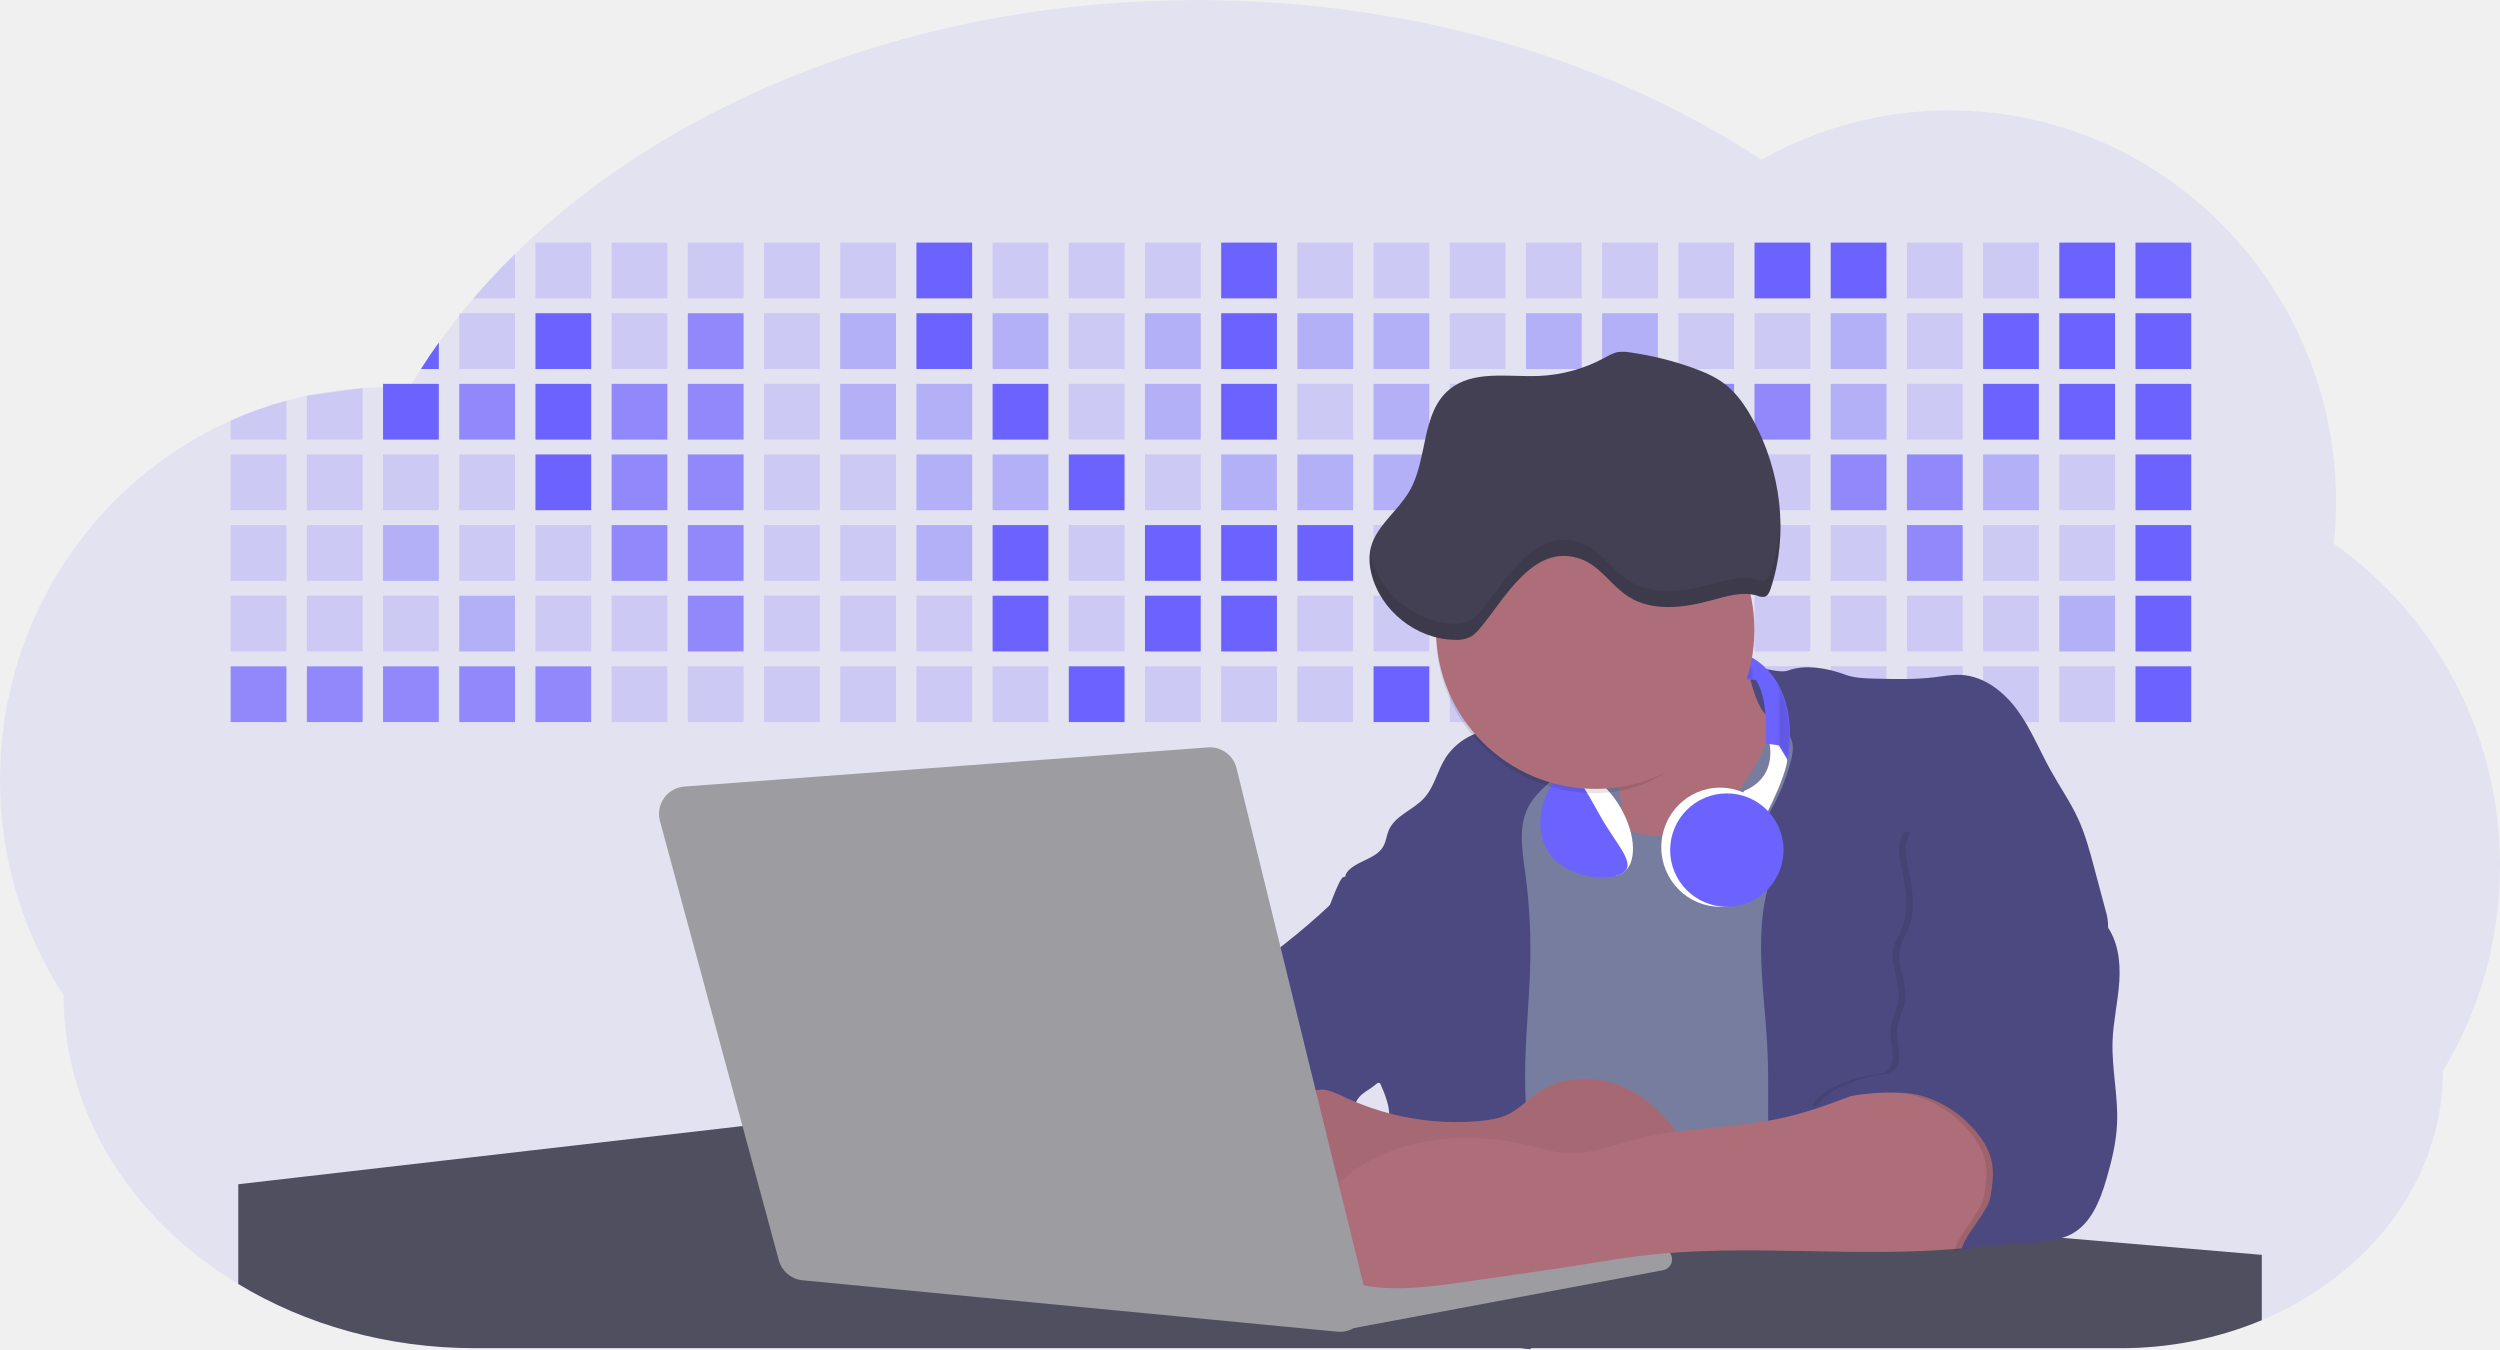
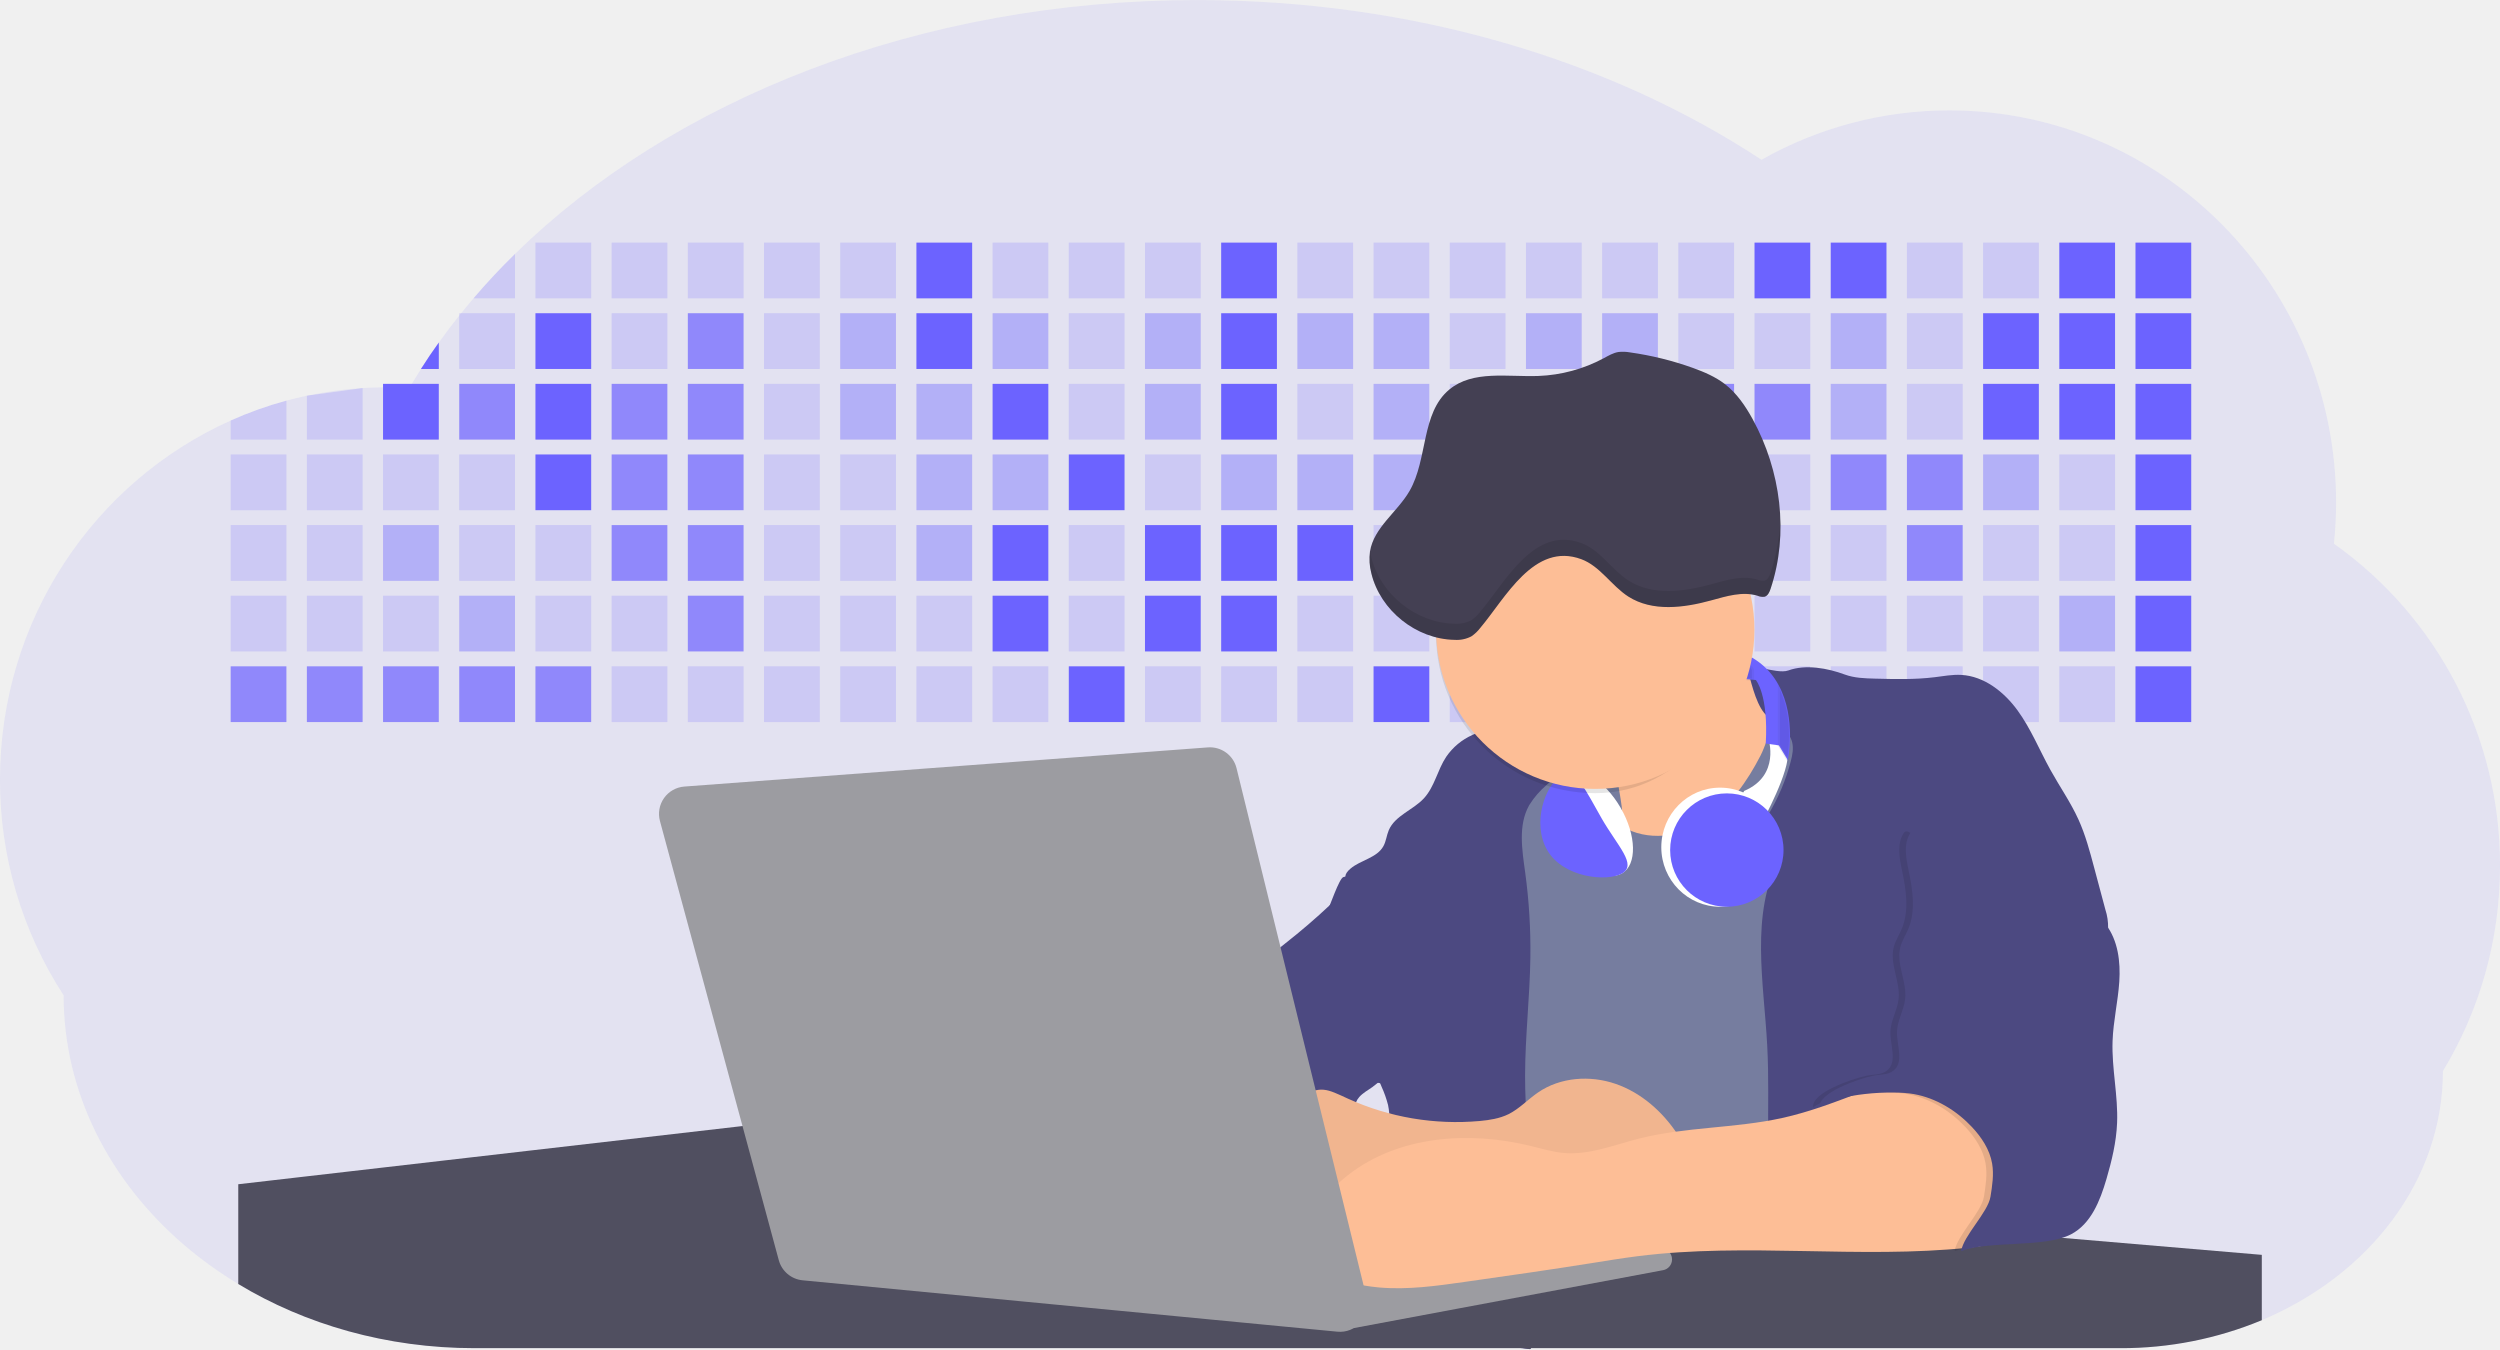
<svg xmlns="http://www.w3.org/2000/svg" id="aa7bae02-e79e-4d6b-a496-aba15f39787c" width="1144" height="617.32" data-name="Layer 1" viewBox="0 0 1144 617.32">
  <path fill="#6c63ff" d="M1172,537.57a181.92,181.92,0,0,1-6.85,49.6,180.06,180.06,0,0,1-19.27,44.28c0,50.1-33.82,93.4-82.91,114a167.3,167.3,0,0,1-64.73,12.8H245.17c-40.25,0-77.55-10.86-108.14-29.36A185.76,185.76,0,0,1,112.2,711c-34-29.22-55.08-69.6-55.08-114.2A180.5,180.5,0,0,1,28,498.08c0-73.36,43.39-136.44,105.55-164.29a174.52,174.52,0,0,1,25.51-9.12q4.63-1.26,9.36-2.26a175.39,175.39,0,0,1,25.51-3.5q4.65-.29,9.35-.33H205c3.46,0,6.89.12,10.3.32l1.12-1.9q2.06-3.44,4.22-6.81,3.9-6.14,8.18-12.1,4.48-6.29,9.35-12.38l.83-1q2.76-3.44,5.64-6.8,9-10.49,19-20.35c72.11-70.68,185.08-116.18,312.08-116.18,98.82,0,189.15,27.55,258.34,73.07A174.18,174.18,0,0,1,920,191.86c97.74,0,177,80.37,177,179.51a184.9,184.9,0,0,1-1,18.78A180,180,0,0,1,1172,537.57Z" opacity=".1" transform="translate(-28 -141.34)" />
  <path fill="#6c63ff" d="M263.66,257.52v20.35h-19Q253.59,267.39,263.66,257.52Z" opacity=".2" transform="translate(-28 -141.34)" />
  <rect width="25.51" height="25.51" x="245.02" y="111.02" fill="#6c63ff" opacity=".2" />
  <rect width="25.51" height="25.51" x="279.88" y="111.02" fill="#6c63ff" opacity=".2" />
  <rect width="25.51" height="25.51" x="314.75" y="111.02" fill="#6c63ff" opacity=".2" />
  <rect width="25.51" height="25.51" x="349.61" y="111.02" fill="#6c63ff" opacity=".2" />
  <rect width="25.51" height="25.51" x="384.48" y="111.02" fill="#6c63ff" opacity=".2" />
  <rect width="25.51" height="25.51" x="419.35" y="111.02" fill="#6c63ff" />
  <rect width="25.51" height="25.51" x="454.21" y="111.02" fill="#6c63ff" opacity=".2" />
  <rect width="25.51" height="25.51" x="489.08" y="111.02" fill="#6c63ff" opacity=".2" />
  <rect width="25.51" height="25.51" x="523.94" y="111.02" fill="#6c63ff" opacity=".2" />
  <rect width="25.51" height="25.51" x="558.81" y="111.02" fill="#6c63ff" />
  <rect width="25.51" height="25.51" x="593.68" y="111.02" fill="#6c63ff" opacity=".2" />
  <rect width="25.51" height="25.51" x="628.54" y="111.02" fill="#6c63ff" opacity=".2" />
  <rect width="25.51" height="25.51" x="663.41" y="111.02" fill="#6c63ff" opacity=".2" />
  <rect width="25.51" height="25.51" x="698.28" y="111.02" fill="#6c63ff" opacity=".2" />
  <rect width="25.51" height="25.51" x="733.14" y="111.02" fill="#6c63ff" opacity=".2" />
  <rect width="25.51" height="25.51" x="768.01" y="111.02" fill="#6c63ff" opacity=".2" />
  <rect width="25.51" height="25.51" x="802.87" y="111.02" fill="#6c63ff" />
  <rect width="25.51" height="25.51" x="837.74" y="111.02" fill="#6c63ff" />
  <rect width="25.51" height="25.51" x="872.61" y="111.02" fill="#6c63ff" opacity=".2" />
  <rect width="25.51" height="25.51" x="907.47" y="111.02" fill="#6c63ff" opacity=".2" />
  <rect width="25.51" height="25.51" x="942.34" y="111.02" fill="#6c63ff" />
  <rect width="25.51" height="25.51" x="977.2" y="111.02" fill="#6c63ff" />
  <path fill="#6c63ff" d="M228.8,298.08v12.1h-8.18Q224.52,304,228.8,298.08Z" transform="translate(-28 -141.34)" />
  <rect width="25.51" height="25.51" x="210.15" y="143.33" fill="#6c63ff" opacity=".2" />
  <rect width="25.51" height="25.51" x="245.02" y="143.33" fill="#6c63ff" />
  <rect width="25.51" height="25.51" x="279.88" y="143.33" fill="#6c63ff" opacity=".2" />
  <rect width="25.51" height="25.51" x="314.75" y="143.33" fill="#6c63ff" opacity=".7" />
  <rect width="25.51" height="25.51" x="349.61" y="143.33" fill="#6c63ff" opacity=".2" />
  <rect width="25.51" height="25.51" x="384.48" y="143.33" fill="#6c63ff" opacity=".4" />
  <rect width="25.51" height="25.51" x="419.35" y="143.33" fill="#6c63ff" />
  <rect width="25.51" height="25.51" x="454.21" y="143.33" fill="#6c63ff" opacity=".4" />
  <rect width="25.51" height="25.51" x="489.08" y="143.33" fill="#6c63ff" opacity=".2" />
  <rect width="25.51" height="25.51" x="523.94" y="143.33" fill="#6c63ff" opacity=".4" />
  <rect width="25.51" height="25.51" x="558.81" y="143.33" fill="#6c63ff" />
  <rect width="25.51" height="25.51" x="593.68" y="143.33" fill="#6c63ff" opacity=".4" />
  <rect width="25.51" height="25.51" x="628.54" y="143.33" fill="#6c63ff" opacity=".4" />
  <rect width="25.51" height="25.51" x="663.41" y="143.33" fill="#6c63ff" opacity=".2" />
  <rect width="25.51" height="25.51" x="698.28" y="143.33" fill="#6c63ff" opacity=".4" />
  <rect width="25.51" height="25.51" x="733.14" y="143.33" fill="#6c63ff" opacity=".4" />
  <rect width="25.51" height="25.51" x="768.01" y="143.33" fill="#6c63ff" opacity=".2" />
  <rect width="25.51" height="25.51" x="802.87" y="143.33" fill="#6c63ff" opacity=".2" />
  <rect width="25.51" height="25.51" x="837.74" y="143.33" fill="#6c63ff" opacity=".4" />
  <rect width="25.51" height="25.51" x="872.61" y="143.33" fill="#6c63ff" opacity=".2" />
  <rect width="25.51" height="25.51" x="907.47" y="143.33" fill="#6c63ff" />
  <rect width="25.51" height="25.51" x="942.34" y="143.33" fill="#6c63ff" />
  <rect width="25.51" height="25.51" x="977.2" y="143.33" fill="#6c63ff" />
  <path fill="#6c63ff" d="M159.06,324.67V342.5H133.55v-8.71A174.52,174.52,0,0,1,159.06,324.67Z" opacity=".2" transform="translate(-28 -141.34)" />
  <polygon fill="#6c63ff" points="165.93 177.57 165.93 201.16 140.42 201.16 140.42 181.07 165.93 177.57" opacity=".2" />
  <rect width="25.51" height="25.51" x="175.28" y="175.65" fill="#6c63ff" />
  <rect width="25.51" height="25.51" x="210.15" y="175.65" fill="#6c63ff" opacity=".7" />
  <rect width="25.51" height="25.51" x="245.02" y="175.65" fill="#6c63ff" />
  <rect width="25.51" height="25.51" x="279.88" y="175.65" fill="#6c63ff" opacity=".7" />
  <rect width="25.51" height="25.51" x="314.75" y="175.65" fill="#6c63ff" opacity=".7" />
  <rect width="25.51" height="25.51" x="349.61" y="175.65" fill="#6c63ff" opacity=".2" />
  <rect width="25.51" height="25.51" x="384.48" y="175.65" fill="#6c63ff" opacity=".4" />
  <rect width="25.51" height="25.51" x="419.35" y="175.65" fill="#6c63ff" opacity=".4" />
  <rect width="25.51" height="25.51" x="454.21" y="175.65" fill="#6c63ff" />
  <rect width="25.51" height="25.51" x="489.08" y="175.65" fill="#6c63ff" opacity=".2" />
  <rect width="25.51" height="25.51" x="523.94" y="175.65" fill="#6c63ff" opacity=".4" />
  <rect width="25.51" height="25.51" x="558.81" y="175.65" fill="#6c63ff" />
  <rect width="25.51" height="25.51" x="593.68" y="175.65" fill="#6c63ff" opacity=".2" />
  <rect width="25.51" height="25.51" x="628.54" y="175.65" fill="#6c63ff" opacity=".4" />
  <rect width="25.51" height="25.51" x="663.41" y="175.65" fill="#6c63ff" opacity=".2" />
  <rect width="25.51" height="25.51" x="698.28" y="175.65" fill="#6c63ff" />
  <rect width="25.51" height="25.51" x="733.14" y="175.65" fill="#6c63ff" opacity=".2" />
  <rect width="25.51" height="25.51" x="768.01" y="175.65" fill="#6c63ff" opacity=".7" />
  <rect width="25.51" height="25.51" x="802.87" y="175.65" fill="#6c63ff" opacity=".7" />
  <rect width="25.51" height="25.51" x="837.74" y="175.65" fill="#6c63ff" opacity=".4" />
  <rect width="25.51" height="25.51" x="872.61" y="175.65" fill="#6c63ff" opacity=".2" />
  <rect width="25.51" height="25.51" x="907.47" y="175.65" fill="#6c63ff" />
  <rect width="25.51" height="25.51" x="942.34" y="175.65" fill="#6c63ff" />
  <rect width="25.51" height="25.51" x="977.2" y="175.65" fill="#6c63ff" />
  <rect width="25.51" height="25.51" x="105.55" y="207.96" fill="#6c63ff" opacity=".2" />
  <rect width="25.51" height="25.51" x="140.42" y="207.96" fill="#6c63ff" opacity=".2" />
  <rect width="25.51" height="25.51" x="175.28" y="207.96" fill="#6c63ff" opacity=".2" />
  <rect width="25.51" height="25.51" x="210.15" y="207.96" fill="#6c63ff" opacity=".2" />
  <rect width="25.51" height="25.51" x="245.02" y="207.96" fill="#6c63ff" />
  <rect width="25.51" height="25.51" x="279.88" y="207.96" fill="#6c63ff" opacity=".7" />
  <rect width="25.51" height="25.51" x="314.75" y="207.96" fill="#6c63ff" opacity=".7" />
  <rect width="25.51" height="25.51" x="349.61" y="207.96" fill="#6c63ff" opacity=".2" />
  <rect width="25.51" height="25.51" x="384.48" y="207.96" fill="#6c63ff" opacity=".2" />
  <rect width="25.51" height="25.51" x="419.35" y="207.96" fill="#6c63ff" opacity=".4" />
  <rect width="25.51" height="25.51" x="454.21" y="207.96" fill="#6c63ff" opacity=".4" />
  <rect width="25.51" height="25.51" x="489.08" y="207.96" fill="#6c63ff" />
  <rect width="25.51" height="25.51" x="523.94" y="207.96" fill="#6c63ff" opacity=".2" />
  <rect width="25.51" height="25.51" x="558.81" y="207.96" fill="#6c63ff" opacity=".4" />
  <rect width="25.51" height="25.51" x="593.68" y="207.96" fill="#6c63ff" opacity=".4" />
  <rect width="25.51" height="25.51" x="628.54" y="207.96" fill="#6c63ff" opacity=".4" />
  <rect width="25.51" height="25.51" x="663.41" y="207.96" fill="#6c63ff" opacity=".4" />
  <rect width="25.51" height="25.51" x="698.28" y="207.96" fill="#6c63ff" opacity=".2" />
  <rect width="25.51" height="25.51" x="733.14" y="207.96" fill="#6c63ff" opacity=".2" />
  <rect width="25.51" height="25.51" x="768.01" y="207.96" fill="#6c63ff" opacity=".2" />
  <rect width="25.51" height="25.51" x="802.87" y="207.96" fill="#6c63ff" opacity=".2" />
  <rect width="25.51" height="25.51" x="837.74" y="207.96" fill="#6c63ff" opacity=".7" />
  <rect width="25.51" height="25.51" x="872.61" y="207.96" fill="#6c63ff" opacity=".7" />
  <rect width="25.51" height="25.51" x="907.47" y="207.96" fill="#6c63ff" opacity=".4" />
  <rect width="25.51" height="25.51" x="942.34" y="207.96" fill="#6c63ff" opacity=".2" />
  <rect width="25.51" height="25.51" x="977.2" y="207.96" fill="#6c63ff" />
  <rect width="25.51" height="25.51" x="105.55" y="240.28" fill="#6c63ff" opacity=".2" />
  <rect width="25.51" height="25.51" x="140.42" y="240.28" fill="#6c63ff" opacity=".2" />
  <rect width="25.51" height="25.51" x="175.28" y="240.28" fill="#6c63ff" opacity=".4" />
  <rect width="25.51" height="25.51" x="210.15" y="240.28" fill="#6c63ff" opacity=".2" />
  <rect width="25.51" height="25.51" x="245.02" y="240.28" fill="#6c63ff" opacity=".2" />
  <rect width="25.51" height="25.51" x="279.88" y="240.28" fill="#6c63ff" opacity=".7" />
  <rect width="25.51" height="25.51" x="314.75" y="240.28" fill="#6c63ff" opacity=".7" />
  <rect width="25.51" height="25.51" x="349.61" y="240.28" fill="#6c63ff" opacity=".2" />
  <rect width="25.51" height="25.51" x="384.48" y="240.28" fill="#6c63ff" opacity=".2" />
  <rect width="25.51" height="25.51" x="419.35" y="240.28" fill="#6c63ff" opacity=".4" />
  <rect width="25.51" height="25.51" x="454.21" y="240.28" fill="#6c63ff" />
  <rect width="25.51" height="25.51" x="489.08" y="240.28" fill="#6c63ff" opacity=".2" />
  <rect width="25.51" height="25.51" x="523.94" y="240.28" fill="#6c63ff" />
  <rect width="25.51" height="25.51" x="558.81" y="240.28" fill="#6c63ff" />
  <rect width="25.51" height="25.51" x="593.68" y="240.28" fill="#6c63ff" />
  <rect width="25.51" height="25.51" x="628.54" y="240.28" fill="#6c63ff" opacity=".2" />
  <rect width="25.51" height="25.51" x="663.41" y="240.28" fill="#6c63ff" />
  <rect width="25.51" height="25.51" x="698.28" y="240.28" fill="#6c63ff" opacity=".2" />
  <rect width="25.51" height="25.51" x="733.14" y="240.28" fill="#6c63ff" opacity=".2" />
  <rect width="25.51" height="25.51" x="768.01" y="240.28" fill="#6c63ff" opacity=".2" />
  <rect width="25.51" height="25.51" x="802.87" y="240.28" fill="#6c63ff" opacity=".2" />
  <rect width="25.51" height="25.51" x="837.74" y="240.28" fill="#6c63ff" opacity=".2" />
  <rect width="25.51" height="25.51" x="872.61" y="240.28" fill="#6c63ff" opacity=".7" />
  <rect width="25.51" height="25.51" x="907.47" y="240.28" fill="#6c63ff" opacity=".2" />
  <rect width="25.51" height="25.51" x="942.34" y="240.28" fill="#6c63ff" opacity=".2" />
  <rect width="25.51" height="25.51" x="977.2" y="240.28" fill="#6c63ff" />
  <rect width="25.51" height="25.51" x="105.55" y="272.59" fill="#6c63ff" opacity=".2" />
  <rect width="25.51" height="25.51" x="140.42" y="272.59" fill="#6c63ff" opacity=".2" />
  <rect width="25.51" height="25.51" x="175.28" y="272.59" fill="#6c63ff" opacity=".2" />
  <rect width="25.51" height="25.51" x="210.15" y="272.59" fill="#6c63ff" opacity=".4" />
  <rect width="25.51" height="25.51" x="245.02" y="272.59" fill="#6c63ff" opacity=".2" />
  <rect width="25.51" height="25.51" x="279.88" y="272.59" fill="#6c63ff" opacity=".2" />
  <rect width="25.51" height="25.51" x="314.75" y="272.59" fill="#6c63ff" opacity=".7" />
  <rect width="25.51" height="25.51" x="349.61" y="272.59" fill="#6c63ff" opacity=".2" />
  <rect width="25.51" height="25.51" x="384.48" y="272.59" fill="#6c63ff" opacity=".2" />
  <rect width="25.51" height="25.51" x="419.35" y="272.59" fill="#6c63ff" opacity=".2" />
  <rect width="25.51" height="25.51" x="454.21" y="272.59" fill="#6c63ff" />
  <rect width="25.51" height="25.51" x="489.08" y="272.59" fill="#6c63ff" opacity=".2" />
  <rect width="25.51" height="25.51" x="523.94" y="272.59" fill="#6c63ff" />
  <rect width="25.51" height="25.51" x="558.81" y="272.59" fill="#6c63ff" />
  <rect width="25.51" height="25.51" x="593.68" y="272.59" fill="#6c63ff" opacity=".2" />
  <rect width="25.51" height="25.51" x="628.54" y="272.59" fill="#6c63ff" opacity=".2" />
  <rect width="25.51" height="25.51" x="663.41" y="272.59" fill="#6c63ff" opacity=".2" />
  <rect width="25.51" height="25.51" x="698.28" y="272.59" fill="#6c63ff" opacity=".2" />
  <rect width="25.51" height="25.51" x="733.14" y="272.59" fill="#6c63ff" opacity=".2" />
  <rect width="25.51" height="25.51" x="768.01" y="272.59" fill="#6c63ff" opacity=".2" />
  <rect width="25.51" height="25.51" x="802.87" y="272.59" fill="#6c63ff" opacity=".2" />
  <rect width="25.51" height="25.51" x="837.74" y="272.59" fill="#6c63ff" opacity=".2" />
  <rect width="25.51" height="25.51" x="872.61" y="272.59" fill="#6c63ff" opacity=".2" />
  <rect width="25.51" height="25.51" x="907.47" y="272.59" fill="#6c63ff" opacity=".2" />
  <rect width="25.51" height="25.51" x="942.34" y="272.59" fill="#6c63ff" opacity=".4" />
  <rect width="25.51" height="25.51" x="977.2" y="272.59" fill="#6c63ff" />
  <rect width="25.51" height="25.51" x="105.55" y="304.91" fill="#6c63ff" opacity=".7" />
  <rect width="25.51" height="25.51" x="140.42" y="304.91" fill="#6c63ff" opacity=".7" />
  <rect width="25.51" height="25.51" x="175.28" y="304.91" fill="#6c63ff" opacity=".7" />
  <rect width="25.51" height="25.51" x="210.15" y="304.91" fill="#6c63ff" opacity=".7" />
  <rect width="25.51" height="25.51" x="245.02" y="304.91" fill="#6c63ff" opacity=".7" />
  <rect width="25.51" height="25.51" x="279.88" y="304.91" fill="#6c63ff" opacity=".2" />
  <rect width="25.51" height="25.51" x="314.75" y="304.91" fill="#6c63ff" opacity=".2" />
  <rect width="25.51" height="25.51" x="349.61" y="304.91" fill="#6c63ff" opacity=".2" />
  <rect width="25.51" height="25.51" x="384.48" y="304.91" fill="#6c63ff" opacity=".2" />
  <rect width="25.51" height="25.51" x="419.35" y="304.91" fill="#6c63ff" opacity=".2" />
  <rect width="25.51" height="25.51" x="454.21" y="304.91" fill="#6c63ff" opacity=".2" />
  <rect width="25.51" height="25.51" x="489.08" y="304.91" fill="#6c63ff" />
  <rect width="25.51" height="25.51" x="523.94" y="304.91" fill="#6c63ff" opacity=".2" />
  <rect width="25.51" height="25.51" x="558.81" y="304.91" fill="#6c63ff" opacity=".2" />
  <rect width="25.51" height="25.51" x="593.68" y="304.91" fill="#6c63ff" opacity=".2" />
  <rect width="25.51" height="25.51" x="628.54" y="304.91" fill="#6c63ff" />
  <rect width="25.51" height="25.51" x="663.41" y="304.91" fill="#6c63ff" opacity=".2" />
  <rect width="25.51" height="25.51" x="698.28" y="304.91" fill="#6c63ff" opacity=".2" />
  <rect width="25.51" height="25.51" x="733.14" y="304.91" fill="#6c63ff" opacity=".2" />
  <rect width="25.51" height="25.51" x="768.01" y="304.91" fill="#6c63ff" opacity=".2" />
  <rect width="25.51" height="25.51" x="802.87" y="304.91" fill="#6c63ff" opacity=".2" />
  <rect width="25.51" height="25.51" x="837.74" y="304.91" fill="#6c63ff" opacity=".2" />
  <rect width="25.51" height="25.51" x="872.61" y="304.91" fill="#6c63ff" opacity=".2" />
  <rect width="25.51" height="25.51" x="907.47" y="304.91" fill="#6c63ff" opacity=".2" />
  <rect width="25.51" height="25.51" x="942.34" y="304.91" fill="#6c63ff" opacity=".2" />
  <rect width="25.51" height="25.51" x="977.2" y="304.91" fill="#6c63ff" />
  <circle cx="734.52" cy="363.89" r="34.87" fill="#767d9f" />
-   <path fill="#ae6e79" d="M760.71,460.87q5.22,22.78,8.86,45.9c.73,4.58,1.38,9.41-.28,13.74-1.39,3.61-4.22,6.43-6.44,9.59s-3.9,7.21-2.55,10.83,5.29,5.6,9.05,6.62c10.76,2.9,22.23.79,32.94-2.35a53.29,53.29,0,0,0,13.81-5.72c4.54-2.88,8.26-6.88,11.68-11,15.61-18.93,25.83-41.65,35.45-64.23a39.12,39.12,0,0,1-33.11-13.34c-3.94-4.63-6.83-11.08-4.61-16.74-6.51,3.57-14.24,3.81-21.25,6.25a75.49,75.49,0,0,0-12.5,6.15q-7.18,4.15-14.28,8.46C772.07,458.29,767,461.19,760.71,460.87Z" transform="translate(-28 -141.34)" />
+   <path fill="#fdbe96" d="M760.71,460.87q5.22,22.78,8.86,45.9c.73,4.58,1.38,9.41-.28,13.74-1.39,3.61-4.22,6.43-6.44,9.59s-3.9,7.21-2.55,10.83,5.29,5.6,9.05,6.62c10.76,2.9,22.23.79,32.94-2.35a53.29,53.29,0,0,0,13.81-5.72c4.54-2.88,8.26-6.88,11.68-11,15.61-18.93,25.83-41.65,35.45-64.23a39.12,39.12,0,0,1-33.11-13.34c-3.94-4.63-6.83-11.08-4.61-16.74-6.51,3.57-14.24,3.81-21.25,6.25a75.49,75.49,0,0,0-12.5,6.15q-7.18,4.15-14.28,8.46C772.07,458.29,767,461.19,760.71,460.87Z" transform="translate(-28 -141.34)" />
  <path fill="#767d9f" d="M833.64,487.05c-6.11,11.89-14.06,23.32-25.41,30.4s-26.63,9-38,2c-5.6-3.42-9.84-8.62-14.73-13s-11-8.13-17.57-7.56c-7.24.63-12.91,6.28-17.76,11.69-7.36,8.22-14.47,16.79-19.68,26.52-10,18.7-12.37,40.56-11.93,61.76s3.51,42.29,3.58,63.49c.1,26.08-4.32,51.95-8.79,77.64,41.1-5.06,82.25,6,123.44,10.19,26.36,2.71,52.92,2.65,79.42,2.58,4.66,0,9.62-.12,13.5-2.7a18.2,18.2,0,0,0,5.59-6.64c3.66-6.75,5.13-14.45,6.15-22.06,2.59-19.22,2.67-38.68,2.74-58.08.18-47,.35-94.17-5.62-140.8-1.47-11.47-3.35-23-7.75-33.73s-11.58-20.6-21.62-26.35c-6.45-3.7-21.4-10.14-29-6.41C841.67,460.15,837.73,479.09,833.64,487.05Z" transform="translate(-28 -141.34)" />
  <path fill="#4c4981" d="M836.68,619.77c-1.55-29-7.86-59.95,5.57-85.69,3.3-6.32-8.54-14.21-4.88-20.33a92.08,92.08,0,0,0,10.06-23.93c.76-2.89,1.37-5.95.65-8.85-1.33-5.29-6.56-8.44-11-11.66-4.9-3.56-7.42-14.41-9-20.28s12.57,1.2,18.26-.89c7.9-2.89,17.94-1.07,25.82,1.86,4.4,1.62,9.18,1.76,13.87,1.88,9.11.24,18.25.47,27.29-.65,4.06-.51,8.13-1.28,12.21-1.05,10.41.59,19.46,7.71,25.62,16.13s10.08,18.23,15.13,27.35c4.21,7.6,9.23,14.78,12.82,22.69,3.18,7,5.19,14.52,7.18,22l5.13,19.19a25.58,25.58,0,0,1,1.26,8.51c-.26,3.07-1.62,5.93-3,8.66A164.12,164.12,0,0,1,971,603.2c-10.79,13.23-23.89,25.16-30.3,41-2.5,6.17-3.89,12.73-5.16,19.27a707.94,707.94,0,0,0-10.9,79.15,174.2,174.2,0,0,0-36.52-12.21,177.61,177.61,0,0,0-19-3c-5.59-.58-12.8.52-18.12-1-8.9-2.53-9.88-17.58-11.23-25.46-2.16-12.55-2.59-25.32-2.67-38C837,648.53,837.45,634.14,836.68,619.77Z" transform="translate(-28 -141.34)" />
  <path fill="#4c4981" d="M641.23,565.54c4.21,24,8.85,48.07,18,70.62-.23.22-.46.42-.69.62-.81.69-1.65,1.34-2.53,2-2.05,1.44-4.3,2.66-6,4.54a8,8,0,0,0-1.5,2.45,5.48,5.48,0,0,0,0,4.47c-4.77,2.11-10.31,1.46-15.66,1.26-4.61-.17-9.08,0-12.78,2.53-5.14,3.54-6.69,10.34-7.52,16.52q-.46,3.38-.79,6.77-.32,3.15-.52,6.32a188.61,188.61,0,0,0-.19,21q.08,1.92.21,3.84c-16.34-.39-31.23-8.91-45.32-17.19-3.22-1.89-6.54-3.88-8.63-7A15.8,15.8,0,0,1,555,674c0-.51.09-1,.16-1.52a41.58,41.58,0,0,1,2.29-8.68,107.2,107.2,0,0,1,19.19-32.65c3.58-4.18,7.61-8.27,9.28-13.52.73-2.29,1-4.72,1.74-7,3.32-9.88,15.3-14.55,19.4-24.14,1-2.29,1.46-4.8,2.7-7a17.63,17.63,0,0,1,4.25-4.75c.73-.61,1.49-1.2,2.24-1.79q10.54-8.26,20.31-17.45,1.82-1.71,3.6-3.46A59.48,59.48,0,0,0,641.23,565.54Z" transform="translate(-28 -141.34)" />
  <path fill="#4c4981" d="M742,494.56c-1.44,1.52-3,2.95-4.53,4.37l-.41.37-1.62,1.5a39,39,0,0,0-7.55,8.79l-.17.28c-5.1,9.13-3.21,20.37-1.79,30.74a261.55,261.55,0,0,1,2.37,39c-.26,18-2.38,35.88-2.42,53.86,0,4.08.09,8.15.27,12.23.29,6.63.79,13.25,1.39,19.87.65,7.26,1.43,14.51,2.16,21.76.58,5.61,1.13,11.21,1.59,16.81.23,2.9.45,5.79.63,8.69.21,3.4.38,6.81.48,10.21h0c.07,2.16.11,4.31.11,6.47,0,1.23,0,2.45,0,3.67q0,3.51-.19,7-.2,4.49-.61,9c-.31,3.27-.86,6.84-3.16,9.14-.14.14-.29.27-.44.4l-3.24-.4a332.72,332.72,0,0,0-67.3-1.2c.49-3.38.94-6.75,1.38-10.14.2-1.6.4-3.21.59-4.82q.33-2.76.63-5.52c.23-2,.44-4,.64-6q.78-7.73,1.37-15.47.87-11.29,1.32-22.62.22-5.41.34-10.83.17-6.72.16-13.45,0-6.54-.11-13.1c0-1.44-.06-2.88-.18-4.31a27.35,27.35,0,0,0-.53-3.83,49.87,49.87,0,0,0-3-8.48c-.22-.52-.43-1-.64-1.55-.12-.27-.23-.55-.34-.82,5.76-5.13,9.86-12,13.8-18.76,6.39-10.89,12.93-22.26,14-34.84s-5.18-26.71-17.2-30.55c-3.27-1-6.73-1.28-10.1-1.87-3.18-.56-9.81-1.83-13.49-4.11q-3,3.08-6,6.05a22.15,22.15,0,0,1,2.17-8.71l1.42.07a2.71,2.71,0,0,1-.16-1c0-1.07.74-2.28,2.32-3.62,4.71-4,12.12-4.89,15.09-10.3,1.24-2.25,1.45-4.93,2.45-7.29,2.87-6.73,11.11-9.21,16.07-14.59s6.2-13,10.21-19a28.62,28.62,0,0,1,12-10c.4-.19.81-.38,1.22-.55,8.3-3.55,18.16-4.36,26.76-4.34,3.34,0,12,.1,16.24,1.79a5.32,5.32,0,0,1,1.85,1.13C752.37,480.61,745.34,491,742,494.56Z" transform="translate(-28 -141.34)" />
  <path fill="#4c4981" d="M642.72,542.69a60.88,60.88,0,0,1,46.74,4.87c7.2,4,13.66,9.58,17.62,16.78,5.95,10.8,5.69,23.82,5.27,36.15-.21,6.17-.48,12.56-3.2,18.1C706,625,700.06,629.4,694,633a42.24,42.24,0,0,1-12.32,5.33c-6.72,1.46-13.7.22-20.47-1-7.36-1.36-15.26-3-20.37-8.48-3-3.18-4.64-7.31-6.26-11.35q-3.49-8.75-7-17.48c-4.05-10.11-5.42-18.52-.07-28.37,2.43-4.49,5.4-8.69,7.8-13.21C636.51,556.14,640.81,543.28,642.72,542.69Z" transform="translate(-28 -141.34)" />
  <path fill="#504f60" d="M1063,715.56v29.9a167.3,167.3,0,0,1-64.73,12.8H728.58c-.14.14-.29.27-.44.4l-3.24-.4H245.17c-40.25,0-77.55-10.86-108.14-29.36V683.25l230.72-26.63.18,0L502.29,668l34.77,3,18.06,1.53,37.38,3.17,19.23,1.63,28,2.38,3.94.33,20.18,1.71L691.23,684l38.5,3.26,64.18,5.45,45.15,3.83,74.14,6.29,14.1,1.19,1.52.13,1.32.11,18.62,1.58,20.44,1.74,2.37.2Z" transform="translate(-28 -141.34)" />
  <polygon fill="#9c9ca1" points="764 573.12 474.86 523.77 463.65 580.46 596.19 596.33 637 601.44 749.26 579.33 764 573.12" />
  <path fill="#9c9ca1" d="M642.33,739.94l144.86-27.23a5,5,0,0,1,5.94,4.93h0a5,5,0,0,1-4.09,4.93L647.57,749.06Z" transform="translate(-28 -141.34)" />
-   <path fill="#ae6e79" d="M705.17,654.31c4.51-.42,9.08-1.13,13.14-3.13,5-2.49,8.89-6.78,13.52-9.94,10.18-7,23.8-7.94,35.47-3.92s21.41,12.63,28.23,22.91c4.53,6.85,7.93,15.59,4.73,23.15a30.51,30.51,0,0,1-4.12,6.44l-8.34,10.9a29,29,0,0,1-5.66,6.09c-3.12,2.27-7,3.2-10.82,3.76-10.15,1.48-20.48.64-30.71,1.32-17.57,1.17-34.73,6.83-52.34,6.64-10.12-.11-20.11-2.15-30-4.19l-43.77-9c-7.62-1.56-16.23-3.84-19.82-10.75-1.61-3.11-1.91-6.71-2.1-10.21-.52-9.64,0-20.36,6.68-27.31,6.28-6.52,16.21-8.58,23.71-13.4,9.18-5.91,12.21-4,21.89.44A120,120,0,0,0,705.17,654.31Z" transform="translate(-28 -141.34)" />
+   <path fill="#fdbe96" d="M705.17,654.31c4.51-.42,9.08-1.13,13.14-3.13,5-2.49,8.89-6.78,13.52-9.94,10.18-7,23.8-7.94,35.47-3.92s21.41,12.63,28.23,22.91c4.53,6.85,7.93,15.59,4.73,23.15a30.51,30.51,0,0,1-4.12,6.44l-8.34,10.9a29,29,0,0,1-5.66,6.09c-3.12,2.27-7,3.2-10.82,3.76-10.15,1.48-20.48.64-30.71,1.32-17.57,1.17-34.73,6.83-52.34,6.64-10.12-.11-20.11-2.15-30-4.19l-43.77-9c-7.62-1.56-16.23-3.84-19.82-10.75-1.61-3.11-1.91-6.71-2.1-10.21-.52-9.64,0-20.36,6.68-27.31,6.28-6.52,16.21-8.58,23.71-13.4,9.18-5.91,12.21-4,21.89.44A120,120,0,0,0,705.17,654.31Z" transform="translate(-28 -141.34)" />
  <path d="M705.17,654.31c4.51-.42,9.08-1.13,13.14-3.13,5-2.49,8.89-6.78,13.52-9.94,10.18-7,23.8-7.94,35.47-3.92s21.41,12.63,28.23,22.91c4.53,6.85,7.93,15.59,4.73,23.15a30.51,30.51,0,0,1-4.12,6.44l-8.34,10.9a29,29,0,0,1-5.66,6.09c-3.12,2.27-7,3.2-10.82,3.76-10.15,1.48-20.48.64-30.71,1.32-17.57,1.17-34.73,6.83-52.34,6.64-10.12-.11-20.11-2.15-30-4.19l-43.77-9c-7.62-1.56-16.23-3.84-19.82-10.75-1.61-3.11-1.91-6.71-2.1-10.21-.52-9.64,0-20.36,6.68-27.31,6.28-6.52,16.21-8.58,23.71-13.4,9.18-5.91,12.21-4,21.89.44A120,120,0,0,0,705.17,654.31Z" opacity=".05" transform="translate(-28 -141.34)" />
-   <path fill="#ae6e79" d="M880.94,640.6c-12.28,4.75-24.63,9.52-37.49,12.35-21.56,4.75-44.12,4-65.51,9.43-11.3,2.88-22.53,7.52-34.14,6.58-5.19-.42-10.2-2-15.25-3.2-28.37-7-60.62-4.73-83.66,13.27-7.88,6.15-14.33,13.82-20.18,22a14.7,14.7,0,0,0,5.91,21.88A86.62,86.62,0,0,0,659,730.48c13.13,1.16,26.32-.7,39.38-2.56,19.38-2.75,38.77-5.51,58.1-8.6,6.94-1.11,13.88-2.26,20.86-3.14,50.23-6.35,101.37,1.37,151.73-3.93,5.09-.54,10.27-1.24,14.9-3.41,11.72-5.5,17.52-20,15.1-32.74s-11.76-23.33-23-29.83c-9.42-5.47-19.58-7.68-30.07-10C896.26,634,890.32,637,880.94,640.6Z" transform="translate(-28 -141.34)" />
+   <path fill="#fdbe96" d="M880.94,640.6c-12.28,4.75-24.63,9.52-37.49,12.35-21.56,4.75-44.12,4-65.51,9.43-11.3,2.88-22.53,7.52-34.14,6.58-5.19-.42-10.2-2-15.25-3.2-28.37-7-60.62-4.73-83.66,13.27-7.88,6.15-14.33,13.82-20.18,22a14.7,14.7,0,0,0,5.91,21.88A86.62,86.62,0,0,0,659,730.48c13.13,1.16,26.32-.7,39.38-2.56,19.38-2.75,38.77-5.51,58.1-8.6,6.94-1.11,13.88-2.26,20.86-3.14,50.23-6.35,101.37,1.37,151.73-3.93,5.09-.54,10.27-1.24,14.9-3.41,11.72-5.5,17.52-20,15.1-32.74s-11.76-23.33-23-29.83c-9.42-5.47-19.58-7.68-30.07-10C896.26,634,890.32,637,880.94,640.6Z" transform="translate(-28 -141.34)" />
  <path d="M988.67,564.44c5.54,7.26,6.72,17,6.12,26.09s-2.76,18.08-3.08,27.21c-.44,12.52,2.58,25,2.07,37.48-.36,8.73-2.43,17.29-4.88,25.67-2.89,9.89-7.07,20.52-16.2,25.27-12.12,6.31-37.54,2.76-50.29,7.7,1.16-7.23,12.28-17.7,13.44-24.93.8-5,1.61-10.14.75-15.15-1.1-6.39-4.85-12.06-9.3-16.78-7.08-7.51-16.32-13.16-26.47-15s-35-.33-43.12,6.08c-1-6.62,17.6-13,24.14-14.43,3.26-.73,7-.32,9.61-2.39,5-3.92,1.37-11.73,1.61-18,.19-5,3.11-9.58,3.7-14.58,1-8-4.22-16.15-2.17-24,.76-2.9,2.45-5.45,3.62-8.21,3.56-8.45,2-18.09.1-27.07-1.18-5.64-2.33-12,.81-16.81,2.91-4.49,11.17,11.5,16.46,10.76,17.47-2.45,33.28-15.4,47.39-4.8,7.19,5.4,8.13,11,11,18.71C976.77,554.6,984,558.36,988.67,564.44Z" opacity=".1" transform="translate(-28 -141.34)" />
  <path fill="#4c4981" d="M991.67,564.44c5.54,7.26,6.72,17,6.12,26.09s-2.76,18.08-3.08,27.21c-.44,12.52,2.58,25,2.07,37.48-.36,8.73-2.43,17.29-4.88,25.67-2.89,9.89-7.07,20.52-16.2,25.27-12.12,6.31-37.54,2.76-50.29,7.7,1.16-7.23,12.28-17.7,13.44-24.93.8-5,1.61-10.14.75-15.15-1.1-6.39-4.85-12.06-9.3-16.78-7.08-7.51-16.32-13.16-26.47-15s-35-.33-43.12,6.08c-1-6.62,17.6-13,24.14-14.43,3.26-.73,7-.32,9.61-2.39,5-3.92,1.37-11.73,1.61-18,.19-5,3.11-9.58,3.7-14.58,1-8-4.22-16.15-2.17-24,.76-2.9,2.45-5.45,3.62-8.21,3.56-8.45,2-18.09.1-27.07-1.18-5.64-2.33-12,.81-16.81,2.91-4.49,8.6-6.19,13.89-6.94a68.42,68.42,0,0,1,50,12.9c7.19,5.4,8.13,11,11,18.71C979.77,554.6,987,558.36,991.67,564.44Z" transform="translate(-28 -141.34)" />
  <path fill="#9c9ca1" d="M330,517.06,384.37,718a12.55,12.55,0,0,0,10.91,9.21L640,750.72a12.54,12.54,0,0,0,13.38-15.48L593.84,492.86a12.54,12.54,0,0,0-13.12-9.51L341.13,501.27A12.54,12.54,0,0,0,330,517.06Z" transform="translate(-28 -141.34)" />
  <ellipse cx="787.11" cy="387.68" fill="#fff" rx="26.9" ry="27.25" />
  <path fill="#fff" d="M837.2,479.31s5.67,16.86-11.06,23.95L824,507l10.48,10.34S847.4,493.77,846,485.4C846,485.4,844,476.9,837.2,479.31Z" transform="translate(-28 -141.34)" />
  <circle cx="790.2" cy="388.99" r="25.94" fill="#6c63ff" />
  <path fill="#6c63ff" d="M846.13,489.23l-4.12-6.8-6-.85c1.28-22.39-4.53-29.06-4.53-29.06l-1.35-.13-5.88-.57-11.06-11.48v-3.26c15.54,1.85,24.13,9.23,28.77,17.88C850.16,470.14,846.13,489.23,846.13,489.23Z" transform="translate(-28 -141.34)" />
  <path stroke="#4c4981" stroke-miterlimit="10" d="M830.18,448.27v4.12l-5.88-.57-11.06-11.48S830.35,444.17,830.18,448.27Z" opacity=".1" transform="translate(-28 -141.34)" />
  <path stroke="#4c4981" stroke-miterlimit="10" d="M846.13,489.23l-4.12-6.8V455C850.16,470.14,846.13,489.23,846.13,489.23Z" opacity=".1" transform="translate(-28 -141.34)" />
  <ellipse cx="757.11" cy="518.2" fill="#fff" rx="14.43" ry="26.32" transform="translate(-185.67 306.64) rotate(-30)" />
  <path fill="#6c63ff" d="M761,516c7.27,12.59,16.19,21,9.29,25s-27,2-34.27-10.6-.67-30,6.23-34S753.72,503.38,761,516Z" transform="translate(-28 -141.34)" />
  <path d="M825.73,425.3c0,40.23-27.53,79-67.76,79a72.85,72.85,0,0,1,0-145.7C798.2,358.64,825.73,385.06,825.73,425.3Z" opacity=".1" transform="translate(-28 -141.34)" />
-   <circle cx="729.97" cy="288.15" r="72.85" fill="#ae6e79" />
+   <circle cx="729.97" cy="288.15" r="72.85" fill="#fdbe96" />
  <path fill="#444053" d="M751.57,397.21c8.67,3.19,13.8,12.15,21.58,17.14,11,7,25.32,5.19,37.88,1.73,7-1.91,14.32-4.24,21.21-2.12a6,6,0,0,0,3.23.46c1.5-.43,2.24-2.09,2.73-3.57,8.52-25.4,4.69-54.17-8.17-77.67-3.32-6.06-7.3-11.92-12.78-16.13-4.32-3.31-9.4-5.48-14.52-7.33a145,145,0,0,0-28.88-7.13,17.94,17.94,0,0,0-5.27-.17c-2.41.39-4.57,1.69-6.72,2.85A68.78,68.78,0,0,1,732,313.38c-14,.53-30-2.77-40.79,6.21-13,10.77-9.76,31.78-18.19,46.4-5.58,9.67-16.34,16.69-18.11,27.7a25.57,25.57,0,0,0,.63,10.07c4.12,16.94,20.52,30.06,38,30.37a14.42,14.42,0,0,0,7.76-1.59,17.55,17.55,0,0,0,4.09-3.89C716.84,415.09,729.94,389.25,751.57,397.21Z" transform="translate(-28 -141.34)" />
  <path d="M838.2,403.48c-.49,1.48-1.23,3.14-2.73,3.57a6,6,0,0,1-3.23-.46c-6.89-2.12-14.25.21-21.2,2.12-12.57,3.46-26.92,5.31-37.88-1.73-7.79-5-12.91-14-21.59-17.14-21.63-8-34.73,17.88-46.21,31.44a17.55,17.55,0,0,1-4.09,3.89,14.42,14.42,0,0,1-7.76,1.59c-17.42-.31-33.83-13.43-38-30.37-.23-1-.43-2-.58-3,0,.09,0,.17-.05.26a25.57,25.57,0,0,0,.63,10.07c4.12,16.94,20.53,30.06,38,30.37a14.42,14.42,0,0,0,7.76-1.59,17.55,17.55,0,0,0,4.09-3.89c11.48-13.56,24.58-39.4,46.21-31.44,8.68,3.19,13.8,12.15,21.59,17.14,11,7,25.31,5.19,37.88,1.73,7-1.91,14.31-4.24,21.2-2.12a6,6,0,0,0,3.23.46c1.5-.43,2.24-2.09,2.73-3.57a90.29,90.29,0,0,0,4.48-32.26A88.8,88.8,0,0,1,838.2,403.48Z" opacity=".1" transform="translate(-28 -141.34)" />
</svg>
